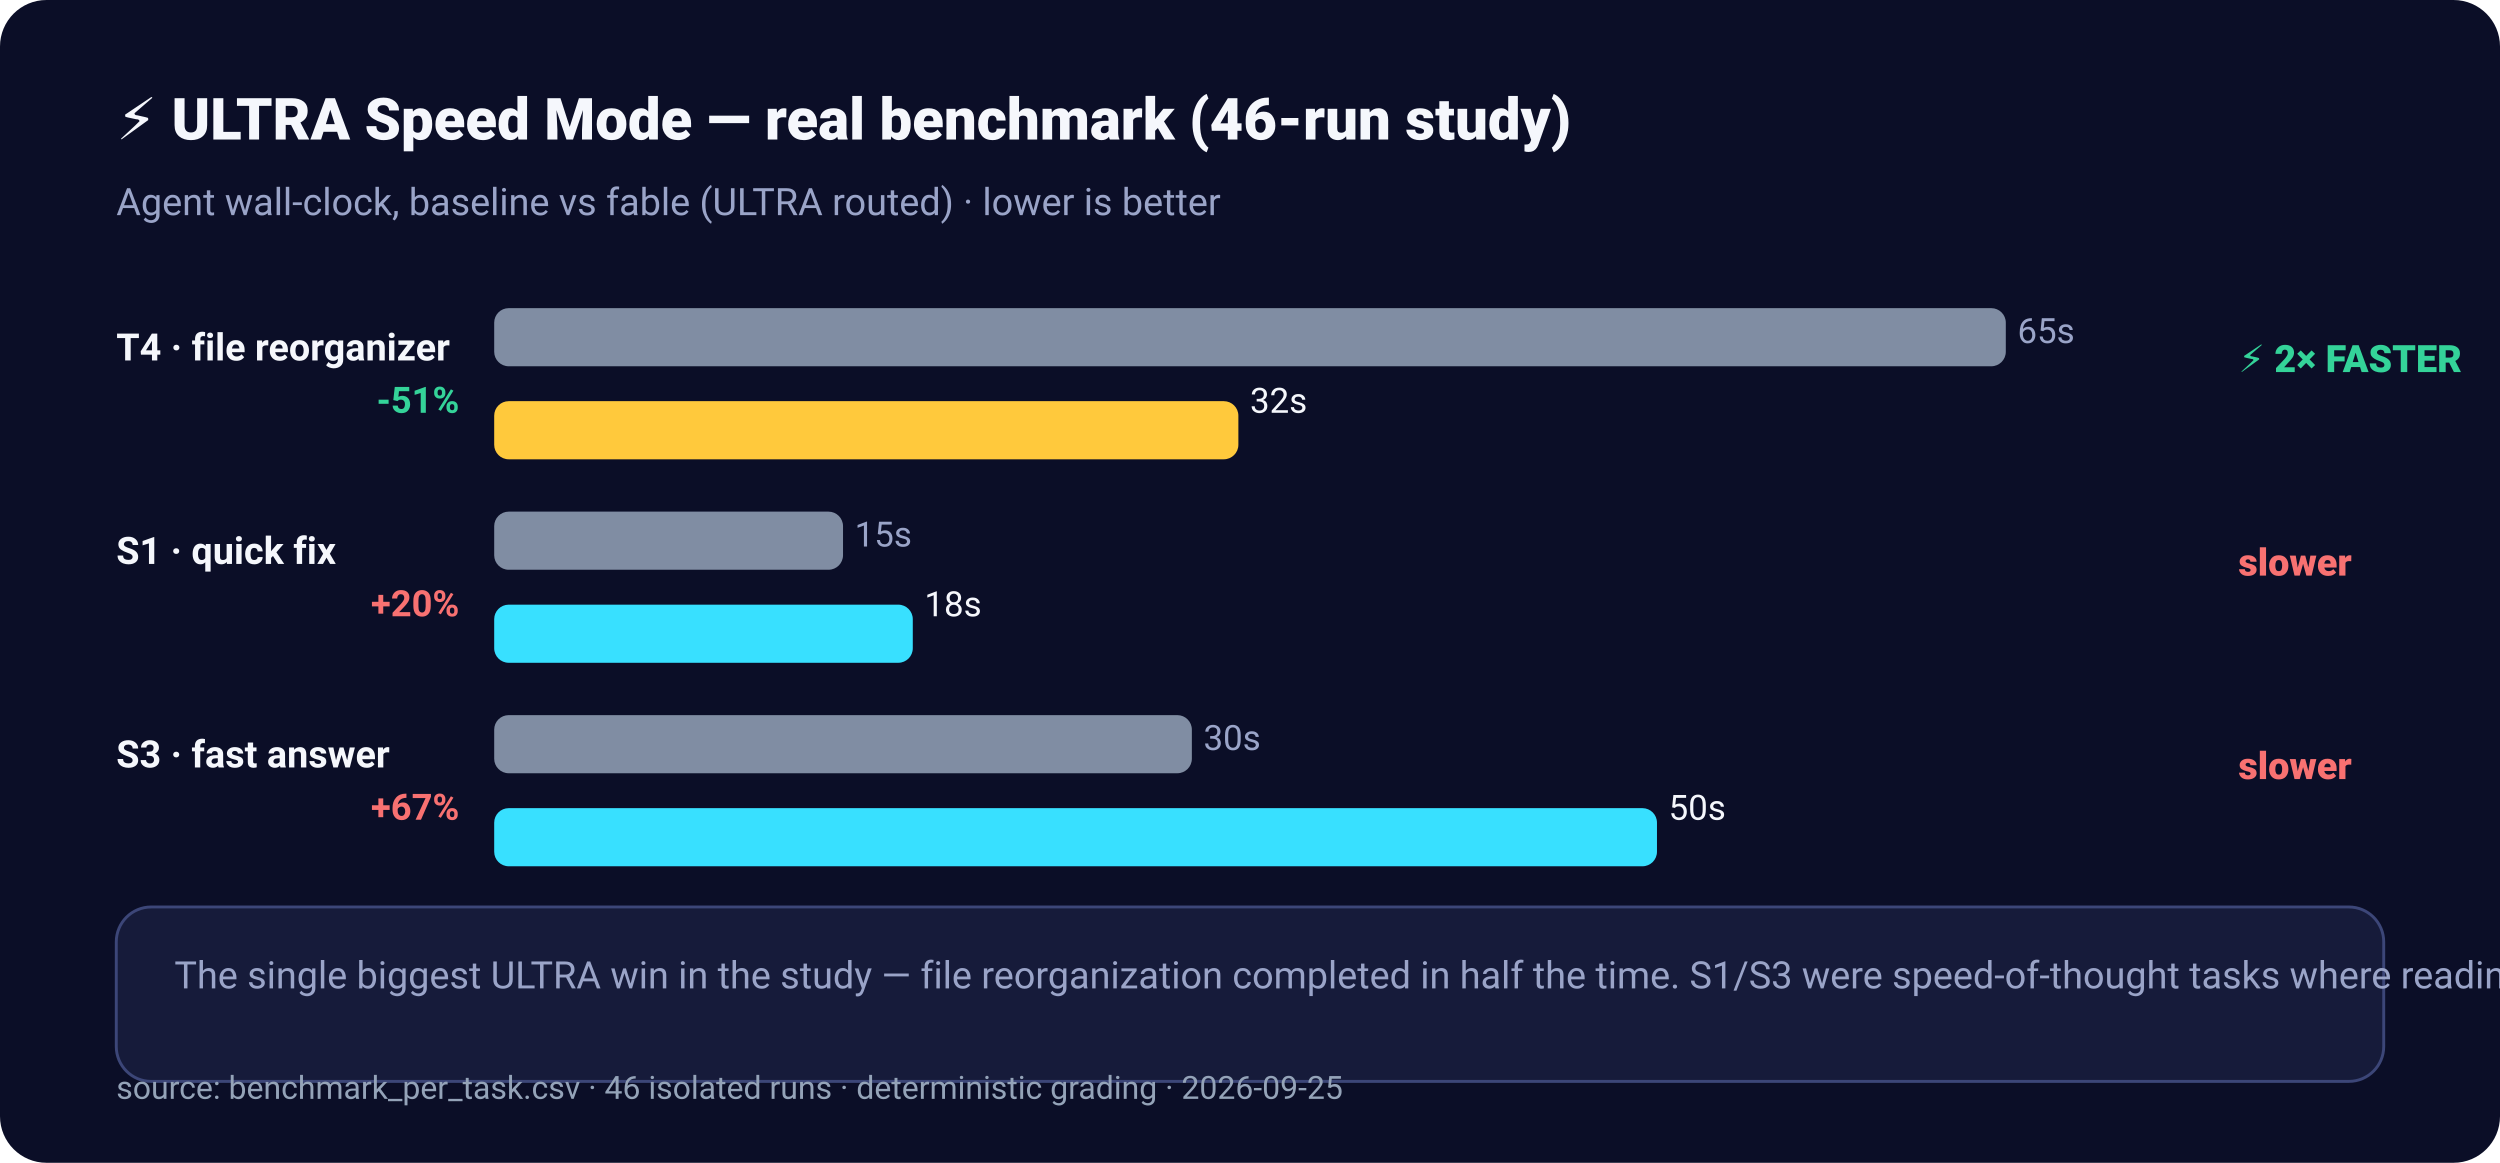
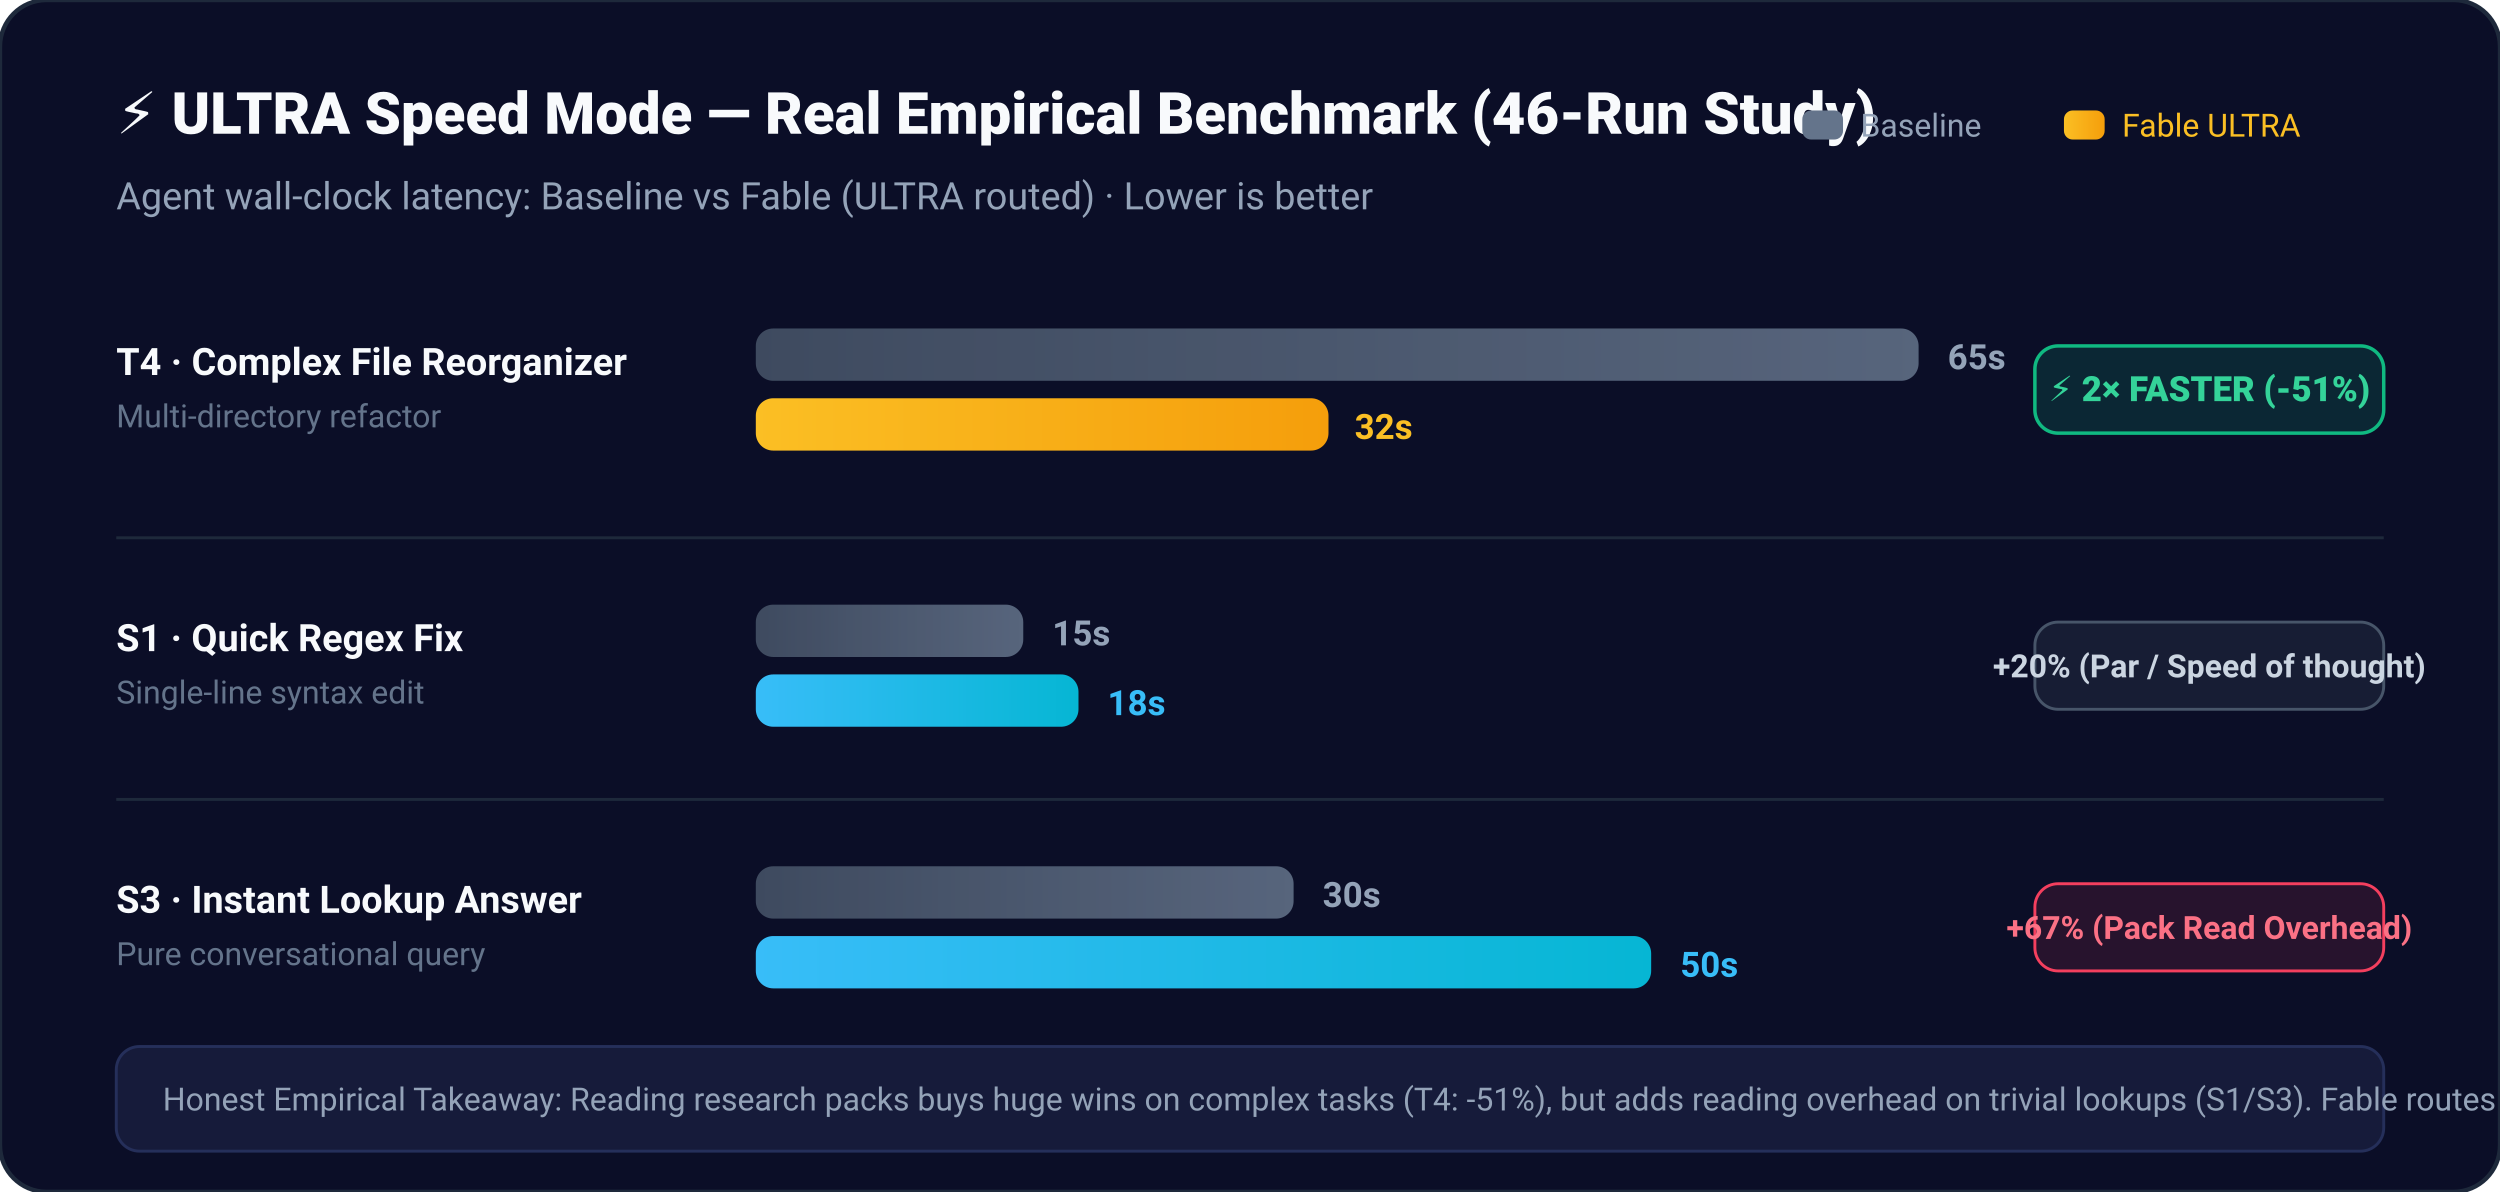
- <svg xmlns="http://www.w3.org/2000/svg" viewBox="0 0 860 400" font-family="-apple-system,'Segoe UI',Roboto,Helvetica,Arial,sans-serif">
-   <rect width="860" height="400" rx="16" fill="#0b0e27" />
-   <text x="40" y="48" font-size="20" font-weight="800" fill="#f5f7fc">⚡ ULTRA Speed Mode — real benchmark (46-run study)</text>
-   <text x="40" y="74" font-size="13" fill="#9aa4c8">Agent wall-clock, baseline vs fable (ULTRA routed) · lower is better</text>
-   <text x="40" y="124" font-size="13" font-weight="700" fill="#f5f7fc">T4 · file reorganizer</text>
-   <rect x="170" y="106" width="520" height="20" rx="5" fill="#94a3b8" opacity="0.85" />
-   <text x="694" y="118" font-size="12" fill="#9aa4c8">65s</text>
-   <rect x="170" y="138" width="256" height="20" rx="5" fill="#ffc93c" />
-   <text x="430" y="142" font-size="12" fill="#f5f7fc">32s</text>
-   <text x="158" y="142" text-anchor="end" font-size="12.5" font-weight="700" fill="#34d399">-51%</text>
-   <text x="770" y="128" font-size="13" font-weight="800" fill="#34d399">⚡ 2× FASTER</text>
-   <text x="40" y="194" font-size="13" font-weight="700" fill="#f5f7fc">S1 · quick fix</text>
-   <rect x="170" y="176" width="120" height="20" rx="5" fill="#94a3b8" opacity="0.85" />
-   <text x="294" y="188" font-size="12" fill="#9aa4c8">15s</text>
-   <rect x="170" y="208" width="144" height="20" rx="5" fill="#38e0ff" />
-   <text x="318" y="212" font-size="12" fill="#f5f7fc">18s</text>
-   <text x="158" y="212" text-anchor="end" font-size="12.5" font-weight="700" fill="#f87171">+20%</text>
-   <text x="770" y="198" font-size="13" font-weight="800" fill="#f87171">slower</text>
-   <text x="40" y="264" font-size="13" font-weight="700" fill="#f5f7fc">S3 · fast answer</text>
-   <rect x="170" y="246" width="240" height="20" rx="5" fill="#94a3b8" opacity="0.85" />
-   <text x="414" y="258" font-size="12" fill="#9aa4c8">30s</text>
-   <rect x="170" y="278" width="400" height="20" rx="5" fill="#38e0ff" />
-   <text x="574" y="282" font-size="12" fill="#f5f7fc">50s</text>
-   <text x="158" y="282" text-anchor="end" font-size="12.5" font-weight="700" fill="#f87171">+67%</text>
-   <text x="770" y="268" font-size="13" font-weight="800" fill="#f87171">slower</text>
-   <rect x="40" y="312" width="780" height="60" rx="12" fill="#161b3a" stroke="#3c4678" />
-   <text x="60" y="340" font-size="13" fill="#9aa4c8">The single biggest ULTRA win in the study — file reorganization completed in half the time.
-   S1/S3 were speed-of-thought tasks where reading the pack cost more than it saved — disclosed honestly.</text>
-   <text x="40" y="378" font-size="11" fill="#94a3b8">source: benchmark_per_task.csv · 46 isolated runs · deterministic grading · 2026-09-25</text>
+ <svg xmlns="http://www.w3.org/2000/svg" viewBox="0 0 860 410" font-family="-apple-system,BlinkMacSystemFont,'Segoe UI',Roboto,Helvetica,Arial,sans-serif">
+   <defs>
+     <linearGradient id="ultraGrad" x1="0%" y1="0%" x2="100%" y2="0%">
+       <stop offset="0%" stop-color="#38bdf8" />
+       <stop offset="100%" stop-color="#06b6d4" />
+     </linearGradient>
+     <linearGradient id="amberGrad" x1="0%" y1="0%" x2="100%" y2="0%">
+       <stop offset="0%" stop-color="#fbbf24" />
+       <stop offset="100%" stop-color="#f59e0b" />
+     </linearGradient>
+     <linearGradient id="baseGrad" x1="0%" y1="0%" x2="100%" y2="0%">
+       <stop offset="0%" stop-color="#475569" />
+       <stop offset="100%" stop-color="#64748b" />
+     </linearGradient>
+   </defs>
+   <rect width="860" height="410" rx="16" fill="#0b0e27" stroke="#1e293b" stroke-width="1.5" />
+   <text x="40" y="46" font-size="20" font-weight="800" fill="#f8fafc">⚡ ULTRA Speed Mode — Real Empirical Benchmark (46-Run Study)</text>
+   <text x="40" y="72" font-size="13" fill="#94a3b8">Agent wall-clock latency: Baseline vs Fable (ULTRA routed) · Lower is better</text>
+   <g transform="translate(620, 32)">
+     <rect x="0" y="6" width="14" height="10" rx="3" fill="#64748b" />
+     <text x="20" y="15" font-size="11" fill="#94a3b8">Baseline</text>
+     <rect x="90" y="6" width="14" height="10" rx="3" fill="url(#amberGrad)" />
+     <text x="110" y="15" font-size="11" fill="#fbbf24">Fable ULTRA</text>
+   </g>
+   <g transform="translate(0, 105)">
+     <text x="40" y="24" font-size="13" font-weight="700" fill="#f8fafc">T4 · Complex File Reorganizer</text>
+     <text x="40" y="42" font-size="11" fill="#64748b">Multi-directory refactor</text>
+     <rect x="260" y="8" width="400" height="18" rx="6" fill="url(#baseGrad)" opacity="0.85" />
+     <text x="670" y="22" font-size="12" font-weight="600" fill="#94a3b8">65s</text>
+     <rect x="260" y="32" width="197" height="18" rx="6" fill="url(#amberGrad)" />
+     <text x="466" y="46" font-size="12" font-weight="700" fill="#fbbf24">32s</text>
+     <rect x="700" y="14" width="120" height="30" rx="8" fill="#10b981" fill-opacity="0.15" stroke="#10b981" stroke-width="1.2" />
+     <text x="760" y="33" text-anchor="middle" font-size="12" font-weight="800" fill="#34d399">⚡ 2× FASTER (-51%)</text>
+   </g>
+   <line x1="40" y1="185" x2="820" y2="185" stroke="#1e293b" stroke-width="1" />
+   <g transform="translate(0, 200)">
+     <text x="40" y="24" font-size="13" font-weight="700" fill="#f8fafc">S1 · Quick Regex Fix</text>
+     <text x="40" y="42" font-size="11" fill="#64748b">Single-line syntax edit</text>
+     <rect x="260" y="8" width="92" height="18" rx="6" fill="url(#baseGrad)" opacity="0.85" />
+     <text x="362" y="22" font-size="12" font-weight="600" fill="#94a3b8">15s</text>
+     <rect x="260" y="32" width="111" height="18" rx="6" fill="url(#ultraGrad)" />
+     <text x="381" y="46" font-size="12" font-weight="700" fill="#38bdf8">18s</text>
+     <rect x="700" y="14" width="120" height="30" rx="8" fill="#334155" fill-opacity="0.3" stroke="#475569" stroke-width="1" />
+     <text x="760" y="33" text-anchor="middle" font-size="11" font-weight="700" fill="#cbd5e1">+20% (Par / Speed of thought)</text>
+   </g>
+   <line x1="40" y1="275" x2="820" y2="275" stroke="#1e293b" stroke-width="1" />
+   <g transform="translate(0, 290)">
+     <text x="40" y="24" font-size="13" font-weight="700" fill="#f8fafc">S3 · Instant Lookup Answer</text>
+     <text x="40" y="42" font-size="11" fill="#64748b">Pure conversational query</text>
+     <rect x="260" y="8" width="185" height="18" rx="6" fill="url(#baseGrad)" opacity="0.85" />
+     <text x="455" y="22" font-size="12" font-weight="600" fill="#94a3b8">30s</text>
+     <rect x="260" y="32" width="308" height="18" rx="6" fill="url(#ultraGrad)" />
+     <text x="578" y="46" font-size="12" font-weight="700" fill="#38bdf8">50s</text>
+     <rect x="700" y="14" width="120" height="30" rx="8" fill="#f43f5e" fill-opacity="0.12" stroke="#f43f5e" stroke-width="1" />
+     <text x="760" y="33" text-anchor="middle" font-size="11" font-weight="700" fill="#fb7185">+67% (Pack Read Overhead)</text>
+   </g>
+   <rect x="40" y="360" width="780" height="36" rx="8" fill="#161b3a" stroke="#252f5a" />
+   <text x="56" y="382" font-size="11" fill="#94a3b8">Honest Empirical Takeaway: Reading research packs buys huge wins on complex tasks (T4: -51%), but adds reading overhead on trivial lookups (S1/S3). Fable routes accordingly.</text>
</svg>
